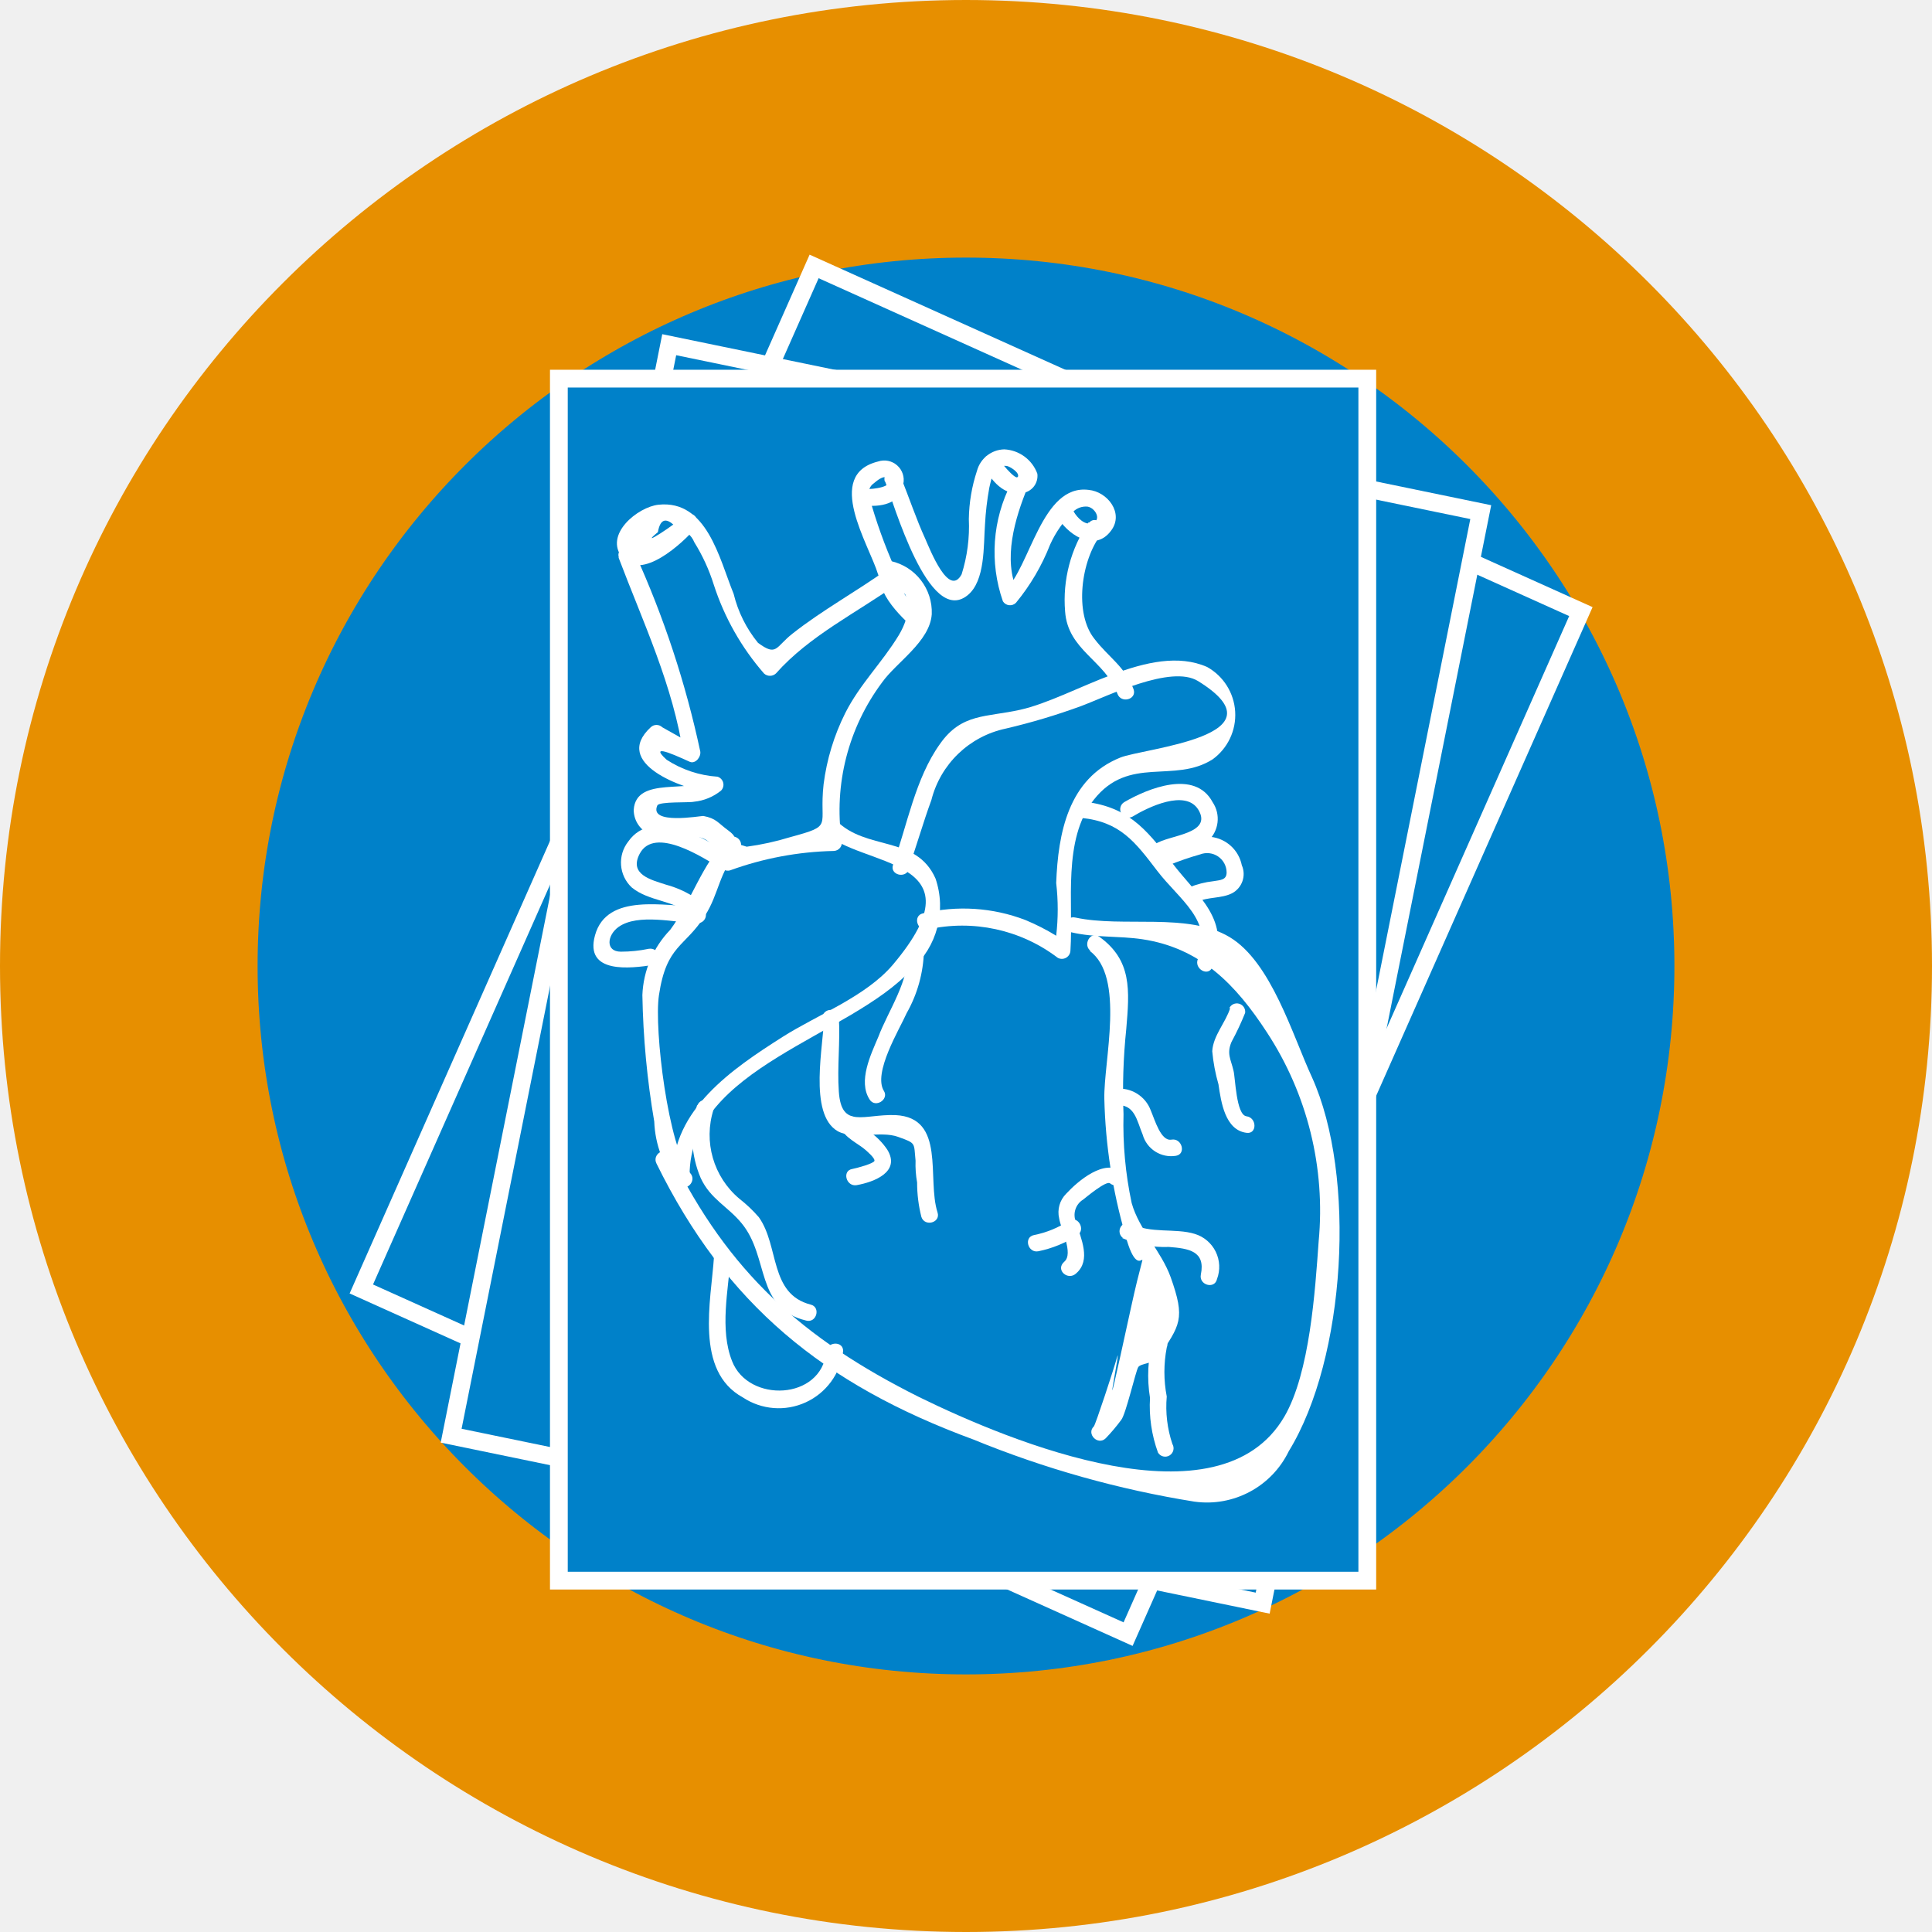
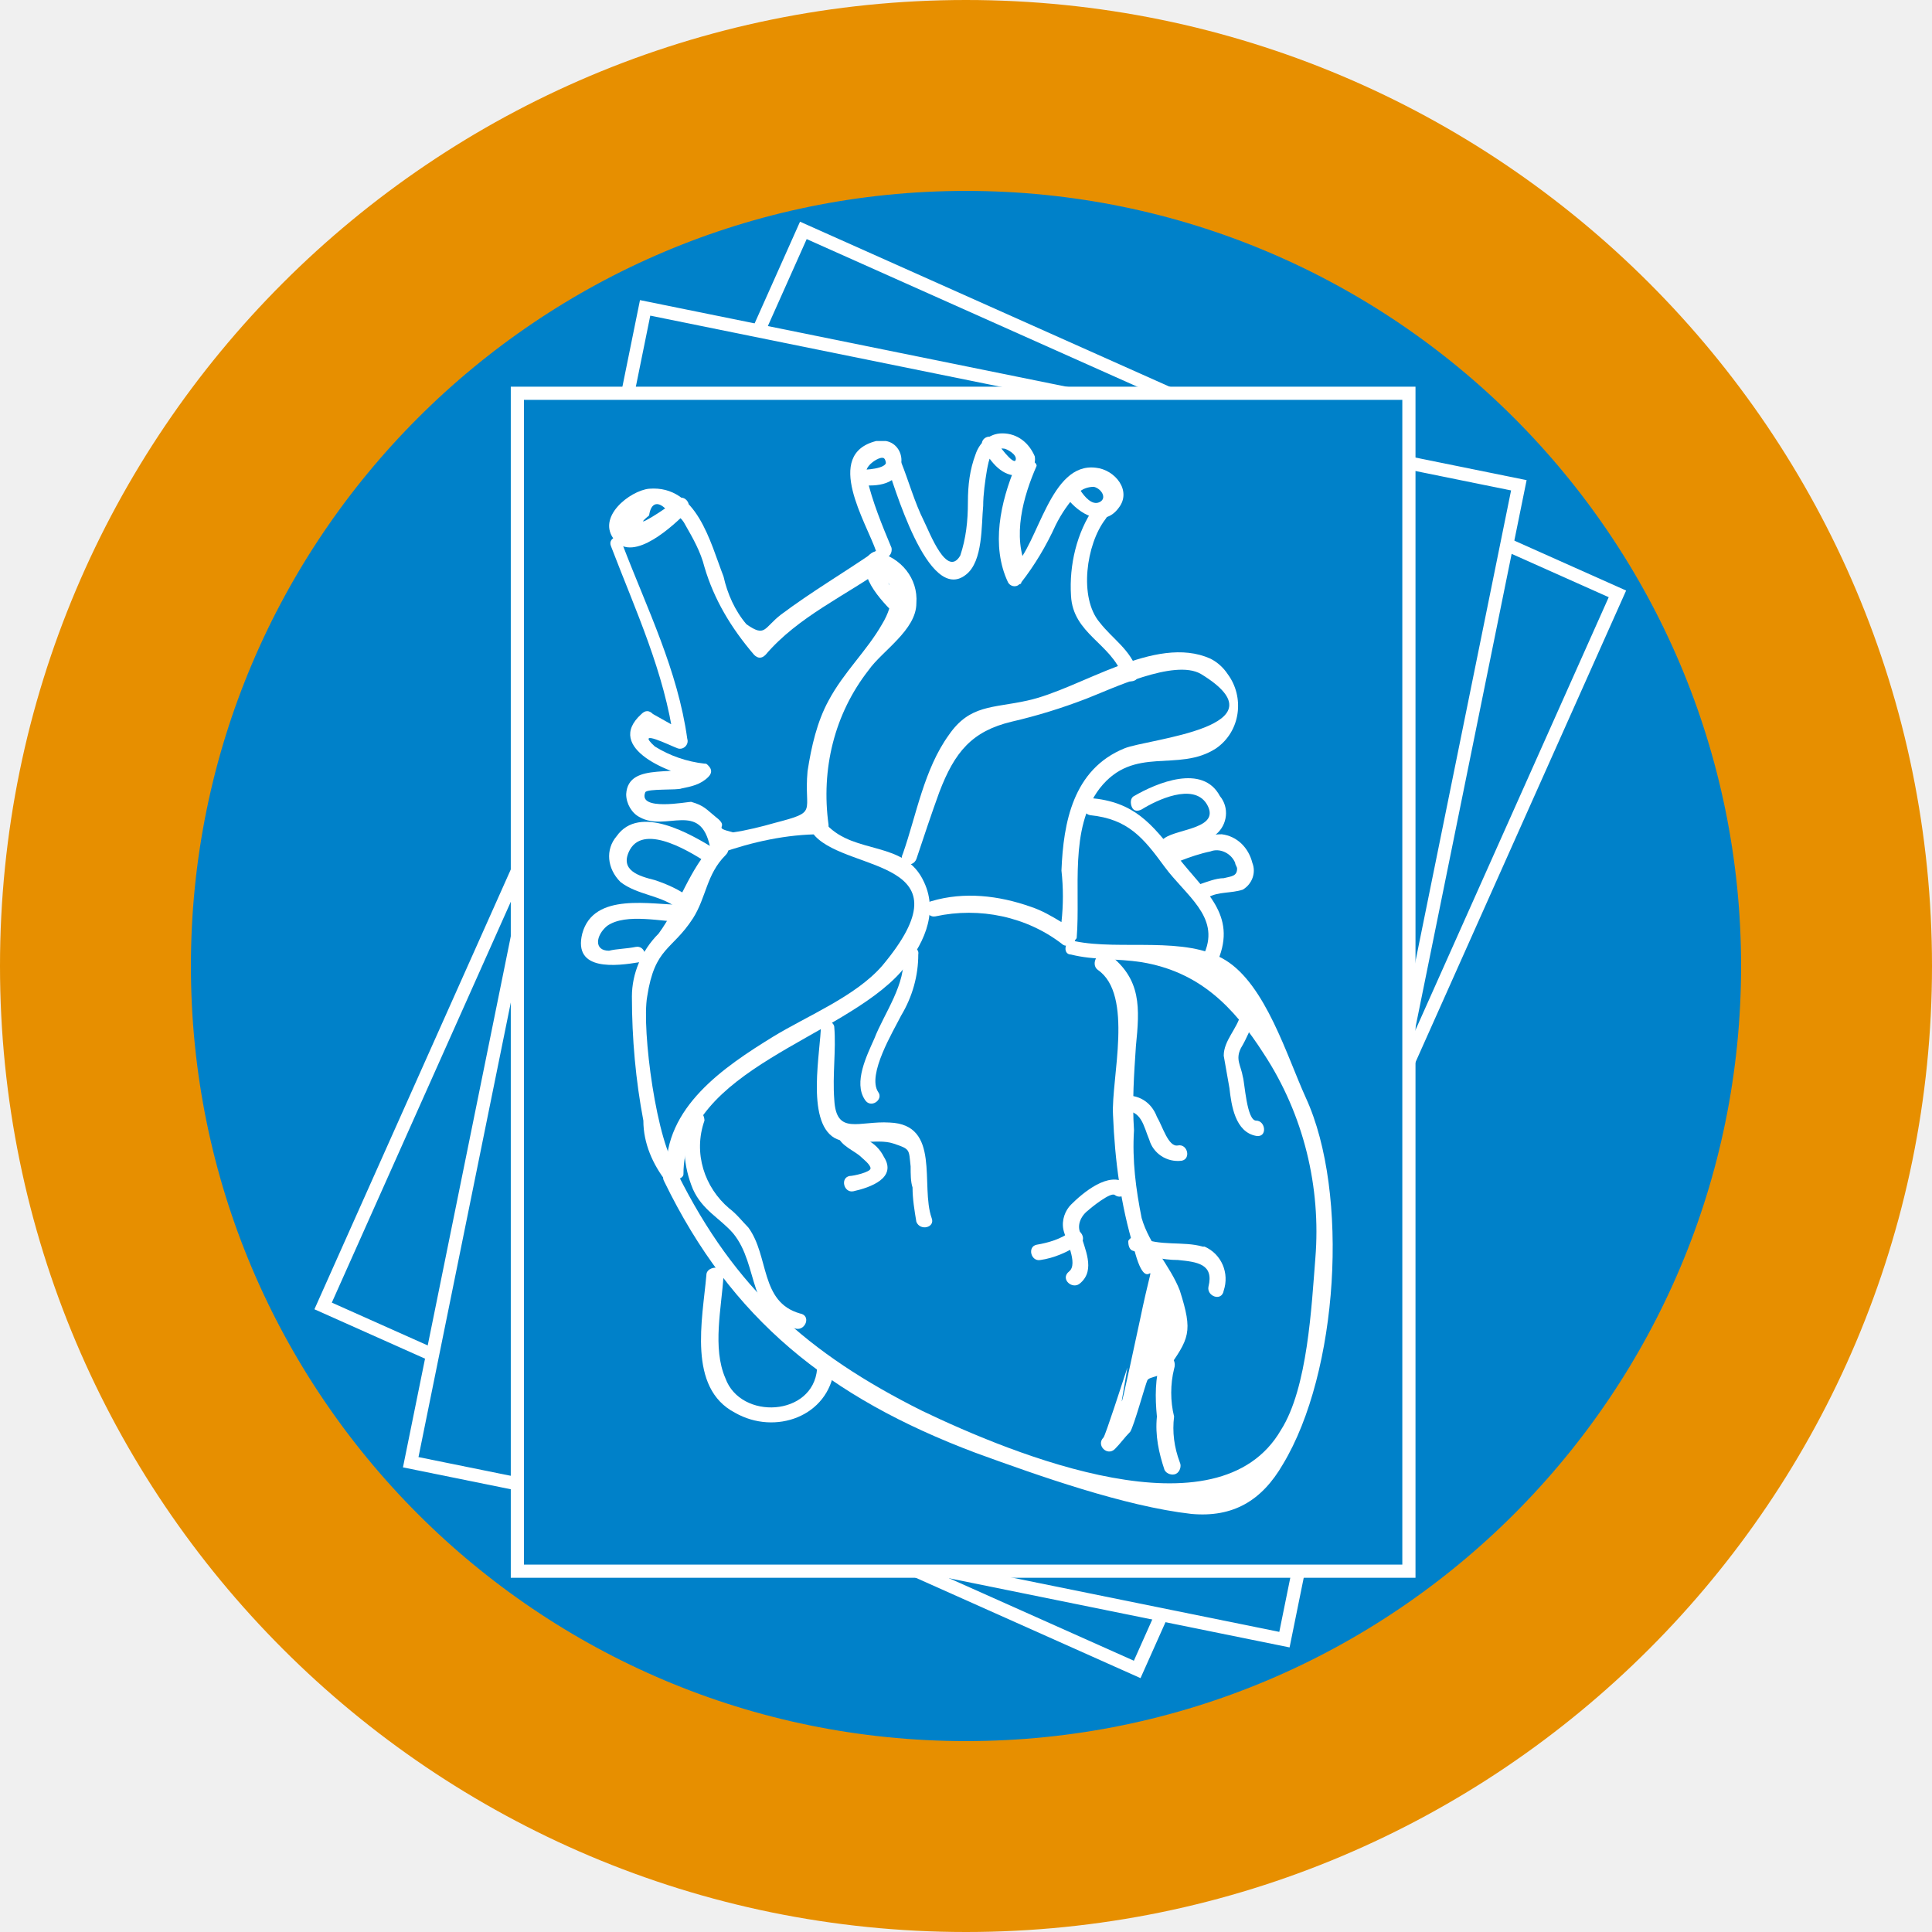
- <svg xmlns="http://www.w3.org/2000/svg" width="75" height="75" viewBox="0 0 75 75">
-   <defs>
-     <style>.a,.b,.c{fill:#0081c9;}.a{stroke:#e78f00;stroke-width:10px;}.a,.c{stroke-miterlimit:10;}.b,.c{stroke:#fff;stroke-width:0.69px;}.d{fill:#fff;}</style>
-   </defs>
-   <g transform="translate(5 5)">
-     <circle class="a" cx="32.5" cy="32.5" r="32.5" />
-     <path class="b" d="M0,0,32.642.1l.133,43.412-32.642-.1Z" transform="translate(26.604 5.343) rotate(24.06)" />
-     <path class="b" d="M0,0,32.167.1,32.3,43.29l-32.167-.1Z" transform="translate(20.979 8.381) rotate(11.48)" />
-     <rect class="c" width="31.383" height="46.661" transform="translate(16.695 9.699)" />
-     <path class="d" d="M32,28.471c.96,2.539,2.131,4.988,2.532,7.7l.4-.4-1.224-.688a.325.325,0,0,0-.453,0c-1.512,1.4,1.232,2.388,2.358,2.555l-.121-.544c-.658.589-2.8-.144-2.895,1.187a1.028,1.028,0,0,0,.544.914c1.028.642,2.411-.7,2.789,1.217a.333.333,0,0,0,.4.227,12.568,12.568,0,0,1,4.028-.756.325.325,0,0,0,.31-.408,8.313,8.313,0,0,1,1.572-6.137c.552-.778,1.852-1.58,1.927-2.645a2.033,2.033,0,0,0-1.587-2.063.348.348,0,0,0-.28.159c-.559.846.65,2,1.224,2.494.317.272.756-.189.461-.461-1.844-1.572-.053-1.051-1.1.688-.642,1.058-1.512,1.9-2.078,3.023a8.586,8.586,0,0,0-.839,2.759c-.189,1.685.423,1.587-1.3,2.056a10.58,10.58,0,0,1-1.685.37c-.93-.265-.106-.181-.71-.627-.416-.3-.461-.469-.975-.567-.128,0-2.124.355-1.784-.408.068-.159,1.255-.1,1.421-.144a1.98,1.98,0,0,0,1.051-.431A.325.325,0,0,0,35.847,37a4.119,4.119,0,0,1-1.973-.658c-.831-.756.7,0,.907.083s.431-.181.4-.4a37.542,37.542,0,0,0-2.539-7.7c-.144-.385-.756-.219-.62.174Z" transform="translate(-12.996 -11.849)" />
-     <path class="d" d="M42.4,28.088c-1.209.869-2.532,1.587-3.7,2.509-.665.521-.6.9-1.338.355a4.8,4.8,0,0,1-.945-1.9c-.559-1.368-1.035-3.658-2.917-3.461-.794.083-2.139,1.156-1.4,2.063s2.343-.574,2.842-1.164c.265-.317-.189-.756-.461-.461s-1.829,1.307-1.005.627q.144-.824.756-.136a.854.854,0,0,1,.658.529,7.157,7.157,0,0,1,.756,1.648,9.863,9.863,0,0,0,1.95,3.446.34.34,0,0,0,.461,0c1.307-1.474,3.144-2.358,4.731-3.492.333-.242,0-.8-.333-.559Z" transform="translate(-12.937 -10.998)" />
-     <path class="d" d="M36.156,44.183c-.982-.612-3.023-1.844-3.968-.5a1.323,1.323,0,0,0,.136,1.784c.665.544,1.632.491,2.267,1.043.317.265.756-.189.461-.453a3.915,3.915,0,0,0-1.4-.7c-.582-.189-1.444-.393-1.02-1.2.574-1.088,2.471.151,3.167.582.355.219.68-.34.325-.559Z" transform="translate(-12.799 -16.015)" />
-     <path class="d" d="M34.473,47.4c-1.277,0-3.552-.552-4.013,1.119-.416,1.512,1.383,1.285,2.267,1.149.408-.068.234-.688-.174-.627a5.29,5.29,0,0,1-1.088.113c-.612,0-.537-.642-.091-.96.756-.537,2.2-.166,3.068-.144a.325.325,0,0,0,0-.65Z" transform="translate(-12.362 -17.21)" />
-     <path class="d" d="M35.59,56.974c0-4.172,6.258-5.389,8.616-7.988a3.29,3.29,0,0,0,.93-3.529c-.756-1.7-2.691-1.051-3.87-2.267-.295-.295-.756.159-.461.453,1.375,1.406,6.235.945,2.675,5.162-1.043,1.232-2.94,1.95-4.278,2.8-1.95,1.239-4.285,2.819-4.263,5.366a.325.325,0,1,0,.65,0Z" transform="translate(-13.82 -16.354)" />
-     <path class="d" d="M36.348,44.209c-.982.975-1.383,2.411-2.207,3.522a3.862,3.862,0,0,0-1.081,2.532,32.544,32.544,0,0,0,.461,4.912,4.119,4.119,0,0,0,.93,2.456c.28.31.756-.144.461-.461-.839-.967-1.406-5.57-1.209-6.9.295-1.965,1-1.844,1.784-3.084.552-.846.552-1.753,1.307-2.517a.326.326,0,1,0-.461-.461Z" transform="translate(-13.123 -16.636)" />
-     <path class="d" d="M46.117,27.346a20.06,20.06,0,0,1-1.005-2.8.461.461,0,0,1,.181-.529c.083-.068.37-.325.5-.2.37.355-.62.438-.756.423-.408-.06-.582.567-.174.627.642.1,1.512-.038,1.572-.824a.756.756,0,0,0-.982-.869c-2.1.521-.348,3.22,0,4.376.121.4.756.234.62-.166Z" transform="translate(-16.368 -10.258)" />
-     <path class="d" d="M46.4,23.789c.333.816,1.685,5.638,3.2,4.429.7-.559.62-1.95.68-2.743a11.337,11.337,0,0,1,.166-1.428c.083-.355.166-.907.665-.854.106,0,.529.257.446.423s-.756-.673-.756-.718c-.2-.37-.756-.045-.559.325.28.529.756,1.126,1.451,1.028a.673.673,0,0,0,.62-.756,1.444,1.444,0,0,0-1.285-.945,1.126,1.126,0,0,0-1.058.831,6.25,6.25,0,0,0-.317,1.874,6.167,6.167,0,0,1-.28,2.146c-.491.914-1.217-.937-1.413-1.383-.348-.756-.62-1.587-.945-2.381-.159-.378-.756-.212-.62.174Z" transform="translate(-17.043 -10.106)" />
-     <path class="d" d="M52.982,24.284a5.824,5.824,0,0,0-.325,4.588.325.325,0,0,0,.506.06,8.313,8.313,0,0,0,1.33-2.267,4.172,4.172,0,0,1,.877-1.255.7.7,0,0,1,.582-.212c.295.06.529.491.212.627s-.62-.2-.756-.431-.8,0-.559.325c.438.635,1.406,1.232,2.01.408.506-.673-.136-1.512-.877-1.58-1.829-.227-2.267,3.023-3.25,3.907l.506.06c-.6-1.255-.113-2.872.385-4.081.159-.385-.461-.552-.62-.174Z" transform="translate(-18.725 -10.53)" />
-     <path class="d" d="M57,26.538a5.366,5.366,0,0,0-.907,3.454c.106,1.512,1.557,1.9,2.033,3.2.144.385.756.219.627-.174-.325-.877-.982-1.255-1.512-1.95-.809-.99-.529-3.068.249-4.066.249-.325-.2-.756-.461-.461Z" transform="translate(-19.746 -11.256)" />
-     <path class="d" d="M47.8,42.387c.317-.884.567-1.784.892-2.668a3.786,3.786,0,0,1,2.887-2.774,25.1,25.1,0,0,0,2.932-.877c1.013-.378,3.484-1.617,4.535-.967,3.469,2.146-2.116,2.6-3.023,2.97-2.025.816-2.411,2.947-2.486,4.867a8.813,8.813,0,0,1,0,2.048,8.487,8.487,0,0,0-1.2-.612,6.711,6.711,0,0,0-3.968-.257c-.408.083-.234.71.174.627a6.122,6.122,0,0,1,5.056,1.1.333.333,0,0,0,.491-.28c.121-1.874-.317-4.3.907-5.857,1.368-1.738,3.114-.612,4.618-1.572a2.131,2.131,0,0,0-.219-3.582c-2.214-.975-5.169,1.2-7.263,1.663-1.323.295-2.267.128-3.106,1.323-.96,1.338-1.277,3.167-1.821,4.686-.144.393.484.567.62.174Z" transform="translate(-17.536 -13.661)" />
-     <path class="d" d="M57.01,42.492c1.512.151,2.093.937,2.947,2.056s2.207,1.95,1.58,3.416c-.166.378.393.71.559.325.756-1.837-.552-2.721-1.58-4.074s-1.746-2.192-3.507-2.366c-.416-.045-.408.6,0,.642Z" transform="translate(-20.033 -15.741)" />
-     <path class="d" d="M59.647,42.031c.582-.355,2.056-1.081,2.555-.265.567.952-1.156.975-1.67,1.33-.34.234,0,.8.325.559.521-.355,1.209-.295,1.716-.673a1.164,1.164,0,0,0,.181-1.512c-.688-1.285-2.524-.529-3.431,0A.324.324,0,0,0,59.647,42.031Z" transform="translate(-20.681 -15.331)" />
-     <path class="d" d="M61.642,44.736a11.412,11.412,0,0,1,1.209-.416.756.756,0,0,1,1.028.7c0,.3-.249.295-.514.34a3.477,3.477,0,0,0-.945.242c-.37.181-.045.756.333.559s.922-.121,1.338-.333a.846.846,0,0,0,.378-1.088,1.383,1.383,0,0,0-1.194-1.1,4.618,4.618,0,0,0-1.806.476C61.075,44.252,61.249,44.872,61.642,44.736Z" transform="translate(-21.262 -16.152)" />
-     <path class="d" d="M50.927,49.813c.93.219,1.844.136,2.766.272,2.267.34,3.635,1.768,4.837,3.613a12.629,12.629,0,0,1,2.01,8.117c-.136,1.9-.34,5.1-1.33,6.8-2.524,4.331-10.581,1.005-14.178-.756-4.535-2.267-7.407-4.852-9.636-9.387-.181-.378-.756-.053-.559.325,2.683,5.457,6.484,8.57,12.3,10.709a38.865,38.865,0,0,0,8.578,2.411,3.528,3.528,0,0,0,3.665-1.957c2.222-3.62,2.63-10.694.9-14.518-.756-1.632-1.58-4.474-3.2-5.442s-4.126-.355-5.978-.756c-.408-.1-.574.529-.174.62Z" transform="translate(-14.35 -18.624)" />
-     <path class="d" d="M36.936,66.649c-.113,1.708-.756,4.429,1.119,5.457a2.519,2.519,0,0,0,3.892-1.776c.038-.416-.612-.416-.65,0-.189,1.889-3.023,2-3.658.37-.491-1.232-.144-2.774-.053-4.051A.325.325,0,0,0,36.936,66.649Z" transform="translate(-14.219 -22.859)" />
-     <path class="d" d="M42.944,53.633c0,1.02-.635,3.779.537,4.444.65.348,1.632-.038,2.343.219s.6.219.673.922a3.956,3.956,0,0,0,.06.846,5.411,5.411,0,0,0,.166,1.338c.128.393.756.227.627-.174-.423-1.315.34-3.681-1.632-3.779-1.232-.045-2.1.552-2.2-.914-.068-.967.06-1.935,0-2.895a.325.325,0,0,0-.642,0Z" transform="translate(-15.955 -19.161)" />
-     <path class="d" d="M43.86,59.337c.068.355.7.642.937.862.076.068.37.317.348.423s-.7.287-.862.317c-.408.068-.234.7.174.627.673-.121,1.716-.514,1.187-1.376a2.645,2.645,0,0,0-.673-.688l-.378-.287-.1-.083c-.091-.045,0-.068,0,0-.076-.416-.7-.242-.627.166Z" transform="translate(-16.199 -20.559)" />
-     <path class="d" d="M46.807,49.9c.113,1.111-.756,2.343-1.126,3.333-.287.68-.8,1.723-.34,2.434.219.348.756,0,.559-.325-.446-.7.612-2.418.877-3.023a5.169,5.169,0,0,0,.673-2.418C47.449,49.492,46.761,49.484,46.807,49.9Z" transform="translate(-16.583 -17.985)" />
-     <path class="d" d="M64.775,53.014c-.174.567-.665,1.073-.7,1.685a6.876,6.876,0,0,0,.242,1.285c.1.688.257,1.776,1.088,1.882.416.06.408-.59,0-.642s-.431-1.512-.506-1.776c-.1-.438-.272-.65-.076-1.111a10.877,10.877,0,0,0,.529-1.126.325.325,0,0,0-.62-.174Z" transform="translate(-22.016 -18.89)" />
-     <path class="d" d="M36,58.54a4.066,4.066,0,0,0,.144,2.819c.378.816,1.051,1.1,1.587,1.753,1.088,1.315.514,3.3,2.509,3.779.4.106.574-.521.174-.62C38.8,65.856,39.2,64,38.4,62.878a5.381,5.381,0,0,0-.756-.718,3.235,3.235,0,0,1-1-3.469.325.325,0,0,0-.62-.174Z" transform="translate(-13.942 -20.626)" />
-     <path class="d" d="M57.432,50.575c1.406,1.005.552,4.285.582,5.751a20.769,20.769,0,0,0,.816,5.29c.635,2.381,1-.756.212,2.849-1.383,6.356-.3,1.051-.544,1.927-.113.416-.831,2.6-.892,2.653-.3.287.159.756.461.461a7.256,7.256,0,0,0,.6-.71c.181-.212.567-1.912.665-2.056s.6-.144.756-.348c.877-1.292,1.081-1.512.5-3.144-.363-1.005-1.224-1.844-1.512-2.872a14.632,14.632,0,0,1-.317-3.454,22.976,22.976,0,0,1,.106-3.3c.128-1.512.227-2.675-1.051-3.59-.333-.242-.658.325-.325.559Z" transform="translate(-20.144 -18.671)" />
-     <path class="d" d="M60.731,71.131a5.4,5.4,0,0,0-.113,2.267,5.29,5.29,0,0,0,.31,2.124.325.325,0,1,0,.559-.333,4.535,4.535,0,0,1-.219-1.844,5,5,0,0,1,0-1.9c.159-.385-.4-.71-.559-.333Z" transform="translate(-20.975 -24.133)" />
-     <path class="d" d="M58.2,61.946c-.673-.537-1.716.355-2.169.846a1.02,1.02,0,0,0-.272.96c.06.408.567,1.36.2,1.678s.144.756.461.453c.59-.514.181-1.353,0-1.973a.7.7,0,0,1,.272-.892c.106-.083.907-.756,1.043-.627.325.257.756-.2.453-.461Z" transform="translate(-19.642 -21.452)" />
-     <path class="d" d="M55.628,64.5a3.847,3.847,0,0,1-1.353.552c-.408.083-.234.71.174.627a4.376,4.376,0,0,0,1.512-.62c.348-.227,0-.794-.325-.559Z" transform="translate(-19.138 -22.106)" />
-     <path class="d" d="M58.73,58.029c.756-.083.831.6,1.058,1.134a1.149,1.149,0,0,0,1.292.824c.408-.068.234-.7-.174-.627s-.642-.756-.8-1.126a1.3,1.3,0,0,0-1.376-.846C58.322,57.432,58.314,58.082,58.73,58.029Z" transform="translate(-20.43 -20.119)" />
-     <path class="d" d="M59.229,65.28a4.059,4.059,0,0,0,1.821.348c.756.06,1.428.151,1.239,1.073-.083.408.537.582.627.174a1.338,1.338,0,0,0-.862-1.753c-.756-.234-1.738,0-2.464-.4a.325.325,0,0,0-.325.559Z" transform="translate(-20.672 -22.222)" />
-   </g>
+ <svg xmlns="http://www.w3.org/2000/svg" version="1.1" id="Layer_1" x="0px" y="0px" viewBox="0 0 101.2 101.2" style="enable-background:new 0 0 101.2 101.2;" xml:space="preserve">
+   <style type="text/css">
+ 	.st0{fill:#0081C9;stroke:#E78F00;stroke-width:10;stroke-miterlimit:10;}
+ 	.st1{fill:#0081C9;stroke:#FFFFFF;stroke-width:0.69;stroke-miterlimit:10;}
+ 	.st2{fill:#FFFFFF;}
+ </style>
+   <circle class="st0" cx="50.6" cy="50.6" r="45.6" />
+   <rect x="20" y="26.4" transform="matrix(0.4077 -0.9131 0.9131 0.4077 -15.3344 75.9052)" class="st1" width="61.7" height="46.7" />
+   <rect x="19.7" y="27.6" transform="matrix(0.199 -0.98 0.98 0.199 -9.4541 90.4063)" class="st1" width="61.7" height="46.7" />
+   <rect x="27.1" y="20.6" class="st1" width="46.7" height="61.7" />
+   <path class="st2" d="M32,28.6c1.3,3.4,2.8,6.6,3.3,10.2l0.5-0.5l-1.6-0.9c-0.2-0.2-0.4-0.2-0.6,0c-2,1.8,1.6,3.2,3.1,3.4L36.6,40  c-0.9,0.8-3.7-0.2-3.8,1.6c0,0.5,0.3,1,0.7,1.2c1.4,0.8,3.2-0.9,3.7,1.6c0.1,0.2,0.3,0.4,0.5,0.3c1.7-0.6,3.5-1,5.3-1  c0.2,0,0.4-0.2,0.4-0.4c0,0,0-0.1,0-0.1c-0.4-2.9,0.3-5.8,2.1-8.1c0.7-1,2.5-2.1,2.5-3.5c0.1-1.3-0.8-2.4-2.1-2.7  c-0.2,0-0.3,0.1-0.4,0.2c-0.7,1.1,0.9,2.6,1.6,3.3c0.4,0.4,1-0.2,0.6-0.6c-2.4-2.1-0.1-1.4-1.5,0.9c-0.8,1.4-2,2.5-2.8,4  c-0.6,1.1-0.9,2.4-1.1,3.7c-0.2,2.2,0.6,2.1-1.7,2.7c-0.7,0.2-1.5,0.4-2.2,0.5c-1.2-0.3-0.1-0.2-0.9-0.8c-0.5-0.4-0.6-0.6-1.3-0.8  c-0.2,0-2.8,0.5-2.4-0.5c0.1-0.2,1.7-0.1,1.9-0.2c0.5-0.1,1-0.2,1.4-0.6c0.2-0.2,0.2-0.4,0-0.6c-0.1-0.1-0.1-0.1-0.2-0.1  c-0.9-0.1-1.8-0.4-2.6-0.9c-1.1-1,0.9,0,1.2,0.1s0.6-0.2,0.5-0.5c-0.5-3.6-2.1-6.8-3.4-10.2C32.7,27.9,31.8,28.1,32,28.6L32,28.6z" />
+   <path class="st2" d="M45.8,28.9c-1.6,1.1-3.3,2.1-4.9,3.3c-0.9,0.7-0.8,1.2-1.8,0.5c-0.6-0.7-1-1.6-1.2-2.5  c-0.7-1.8-1.4-4.8-3.9-4.6c-1,0.1-2.8,1.5-1.8,2.7c1,1.2,3.1-0.8,3.8-1.5c0.3-0.4-0.2-1-0.6-0.6S32.9,27.9,34,27  c0.1-0.7,0.5-0.8,1-0.2c0.4,0.1,0.7,0.3,0.9,0.7c0.4,0.7,0.8,1.4,1,2.2c0.5,1.7,1.4,3.2,2.6,4.6c0.2,0.2,0.4,0.2,0.6,0  c1.7-2,4.2-3.1,6.3-4.6C46.8,29.3,46.3,28.6,45.8,28.9L45.8,28.9z" />
+   <path class="st2" d="M37.5,44.5c-1.3-0.8-4-2.4-5.2-0.7c-0.6,0.7-0.5,1.7,0.2,2.4c0.9,0.7,2.2,0.7,3,1.4c0.4,0.3,1-0.2,0.6-0.6  c-0.5-0.4-1.2-0.7-1.8-0.9c-0.8-0.2-1.9-0.5-1.3-1.6c0.8-1.4,3.3,0.2,4.2,0.8C37.5,45.6,38,44.8,37.5,44.5L37.5,44.5z" />
+   <path class="st2" d="M35.8,47.4c-1.7,0-4.7-0.7-5.3,1.5c-0.5,2,1.8,1.7,3,1.5c0.5-0.1,0.3-0.9-0.2-0.8c-0.5,0.1-1,0.1-1.4,0.2  c-0.8,0-0.7-0.8-0.1-1.3c1-0.7,2.9-0.2,4.1-0.2c0.2,0,0.4-0.2,0.4-0.4S36,47.4,35.8,47.4L35.8,47.4z" />
+   <path class="st2" d="M35.8,61.5c0-5.5,8.3-7.1,11.4-10.6c1.1-1.3,2-3,1.2-4.7c-1-2.2-3.6-1.4-5.1-3c-0.4-0.4-1,0.2-0.6,0.6  c1.8,1.9,8.2,1.2,3.5,6.8c-1.4,1.6-3.9,2.6-5.7,3.7c-2.6,1.6-5.7,3.7-5.6,7.1c0,0.2,0.2,0.4,0.4,0.4S35.8,61.7,35.8,61.5z" />
+   <path class="st2" d="M37.4,44.2c-1.3,1.3-1.8,3.2-2.9,4.7c-0.9,0.9-1.4,2.1-1.4,3.3c0,2.2,0.2,4.4,0.6,6.5c0,1.2,0.5,2.3,1.2,3.2  c0.4,0.4,1-0.2,0.6-0.6c-1.1-1.3-1.9-7.4-1.6-9.1c0.4-2.6,1.3-2.4,2.4-4.1c0.7-1.1,0.7-2.3,1.7-3.3c0.2-0.2,0.2-0.4,0-0.6  S37.6,44.1,37.4,44.2L37.4,44.2z" />
+   <path class="st2" d="M46.7,28.7c-0.5-1.2-1-2.4-1.3-3.7c-0.1-0.3,0-0.5,0.2-0.7c0.1-0.1,0.5-0.4,0.7-0.3c0.5,0.5-0.8,0.6-1,0.6  c-0.5-0.1-0.8,0.8-0.2,0.8c0.8,0.1,2,0,2.1-1.1c0.1-0.5-0.2-1.1-0.8-1.2c-0.2,0-0.4,0-0.5,0c-2.8,0.7-0.5,4.3,0,5.8  C45.9,29.5,46.8,29.3,46.7,28.7L46.7,28.7z" />
+   <path class="st2" d="M46.4,24.2c0.4,1.1,2.2,7.5,4.2,5.9c0.9-0.7,0.8-2.6,0.9-3.6c0-0.6,0.1-1.3,0.2-1.9c0.1-0.5,0.2-1.2,0.9-1.1  c0.1,0,0.7,0.3,0.6,0.6s-1-0.9-1-1c-0.3-0.5-1-0.1-0.7,0.4c0.4,0.7,1,1.5,1.9,1.4c0.5,0,0.9-0.5,0.8-1c0,0,0,0,0,0  c-0.3-0.7-0.9-1.2-1.7-1.2c-0.7,0-1.2,0.5-1.4,1.1c-0.3,0.8-0.4,1.6-0.4,2.5c0,1-0.1,1.9-0.4,2.8c-0.7,1.2-1.6-1.2-1.9-1.8  c-0.5-1-0.8-2.1-1.2-3.1C47,23.5,46.2,23.7,46.4,24.2L46.4,24.2z" />
+   <path class="st2" d="M53.2,24.4c-0.8,1.9-1.3,4.2-0.4,6.1c0.1,0.2,0.4,0.3,0.6,0.1c0,0,0.1,0,0.1-0.1c0.7-0.9,1.3-1.9,1.8-3  c0.3-0.6,0.7-1.2,1.2-1.7c0.2-0.2,0.5-0.3,0.8-0.3c0.4,0.1,0.7,0.6,0.3,0.8s-0.8-0.3-1-0.6s-1.1,0-0.7,0.4c0.6,0.8,1.9,1.6,2.7,0.5  c0.7-0.9-0.2-2-1.2-2.1c-2.4-0.3-3,4-4.3,5.2l0.7,0.1c-0.8-1.7-0.2-3.8,0.5-5.4C54.3,24.1,53.4,23.8,53.2,24.4L53.2,24.4z" />
+   <path class="st2" d="M57.3,26.6c-0.9,1.3-1.3,3-1.2,4.6c0.1,2,2.1,2.5,2.7,4.2c0.2,0.5,1,0.3,0.8-0.2c-0.4-1.2-1.3-1.7-2-2.6  c-1.1-1.3-0.7-4.1,0.3-5.4C58.3,26.7,57.7,26.2,57.3,26.6L57.3,26.6z" />
+   <path class="st2" d="M48,45c0.4-1.2,0.8-2.4,1.2-3.5c0.8-2.1,1.7-3.2,3.8-3.7c1.3-0.3,2.6-0.7,3.9-1.2c1.3-0.5,4.6-2.1,6-1.3  c4.6,2.8-2.8,3.4-4,3.9c-2.7,1.1-3.2,3.9-3.3,6.4c0.1,0.9,0.1,1.8,0,2.7c-0.5-0.3-1-0.6-1.6-0.8c-1.7-0.6-3.5-0.8-5.2-0.3  c-0.5,0.1-0.3,0.9,0.2,0.8c2.3-0.5,4.8,0,6.7,1.5c0.2,0.1,0.5,0,0.6-0.2c0-0.1,0.1-0.1,0.1-0.2c0.2-2.5-0.4-5.7,1.2-7.8  c1.8-2.3,4.1-0.8,6.1-2.1c1.3-0.9,1.5-2.7,0.6-3.9c-0.2-0.3-0.5-0.6-0.9-0.8c-2.9-1.3-6.8,1.6-9.6,2.2c-1.8,0.4-3,0.2-4.1,1.8  c-1.3,1.8-1.7,4.2-2.4,6.2C47,45.3,47.8,45.5,48,45L48,45z" />
+   <path class="st2" d="M57.1,42.7c2,0.2,2.8,1.2,3.9,2.7s2.9,2.6,2.1,4.5c-0.2,0.5,0.5,0.9,0.7,0.4c1-2.4-0.7-3.6-2.1-5.4  s-2.3-2.9-4.6-3.1C56.6,41.8,56.6,42.6,57.1,42.7z" />
+   <path class="st2" d="M59.8,42.4c0.8-0.5,2.7-1.4,3.4-0.3c0.8,1.3-1.5,1.3-2.2,1.8c-0.5,0.3,0,1.1,0.4,0.7c0.7-0.5,1.6-0.4,2.3-0.9  c0.6-0.5,0.7-1.4,0.2-2c-0.9-1.7-3.3-0.7-4.5,0c-0.2,0.1-0.2,0.4-0.1,0.6C59.4,42.5,59.6,42.5,59.8,42.4z" />
+   <path class="st2" d="M61.8,45.1c0.5-0.2,1.1-0.4,1.6-0.5c0.5-0.2,1.1,0.1,1.3,0.6c0,0.1,0.1,0.2,0.1,0.3c0,0.4-0.3,0.4-0.7,0.5  c-0.4,0-0.9,0.2-1.2,0.3c-0.5,0.2-0.1,1,0.4,0.7s1.2-0.2,1.8-0.4c0.5-0.3,0.7-0.9,0.5-1.4c-0.2-0.8-0.8-1.4-1.6-1.5  c-0.8,0-1.6,0.3-2.4,0.6C61,44.5,61.2,45.3,61.8,45.1z" />
+   <path class="st2" d="M56.1,50c1.2,0.3,2.4,0.2,3.7,0.4c3,0.5,4.8,2.3,6.4,4.8c2.1,3.2,3,7,2.7,10.7c-0.2,2.5-0.4,6.8-1.8,9  c-3.3,5.7-14,1.3-18.8-1c-6-3-9.8-6.4-12.8-12.4c-0.2-0.5-1-0.1-0.7,0.4c3.5,7.2,8.6,11.3,16.3,14.2c3.3,1.2,7.8,2.8,11.3,3.2  c2.2,0.2,3.7-0.7,4.8-2.6c2.9-4.8,3.5-14.2,1.2-19.2c-1-2.2-2.1-5.9-4.2-7.2s-5.5-0.5-7.9-1C55.8,49.1,55.6,50,56.1,50L56.1,50z" />
+   <path class="st2" d="M37,66.8c-0.2,2.3-1,5.9,1.5,7.2c2.1,1.2,4.9,0.2,5.2-2.3c0-0.6-0.8-0.6-0.9,0c-0.2,2.5-4,2.7-4.8,0.5  c-0.7-1.6-0.2-3.7-0.1-5.4c0-0.2-0.2-0.4-0.4-0.4S37,66.5,37,66.8L37,66.8z" />
+   <path class="st2" d="M43,53.7c0,1.3-0.8,5,0.7,5.9c0.9,0.5,2.2,0,3.1,0.3s0.8,0.3,0.9,1.2c0,0.4,0,0.8,0.1,1.1  c0,0.6,0.1,1.2,0.2,1.8c0.2,0.5,1,0.3,0.8-0.2c-0.6-1.7,0.5-4.9-2.2-5c-1.6-0.1-2.8,0.7-2.9-1.2c-0.1-1.3,0.1-2.6,0-3.8  c0-0.2-0.3-0.4-0.5-0.4C43.1,53.4,42.9,53.5,43,53.7L43,53.7z" />
+   <path class="st2" d="M43.9,59.5c0.1,0.5,0.9,0.8,1.2,1.1c0.1,0.1,0.5,0.4,0.5,0.6s-0.9,0.4-1.1,0.4c-0.5,0.1-0.3,0.9,0.2,0.8  c0.9-0.2,2.3-0.7,1.6-1.8c-0.2-0.4-0.5-0.7-0.9-0.9l-0.5-0.4l-0.1-0.1c-0.1-0.1,0-0.1,0,0C44.6,58.7,43.8,58.9,43.9,59.5L43.9,59.5z  " />
+   <path class="st2" d="M47.3,50c0.2,1.5-1,3.1-1.5,4.4c-0.4,0.9-1.1,2.3-0.5,3.2c0.3,0.5,1,0,0.7-0.4c-0.6-0.9,0.8-3.2,1.2-4  c0.6-1,0.9-2.1,0.9-3.2C48.2,49.5,47.3,49.5,47.3,50z" />
+   <path class="st2" d="M65,53.1c-0.2,0.8-0.9,1.4-0.9,2.2c0.1,0.6,0.2,1.1,0.3,1.7c0.1,0.9,0.3,2.3,1.4,2.5c0.6,0.1,0.5-0.8,0-0.8  s-0.6-2-0.7-2.3c-0.1-0.6-0.4-0.9-0.1-1.5c0.3-0.5,0.5-1,0.7-1.5c0-0.2-0.1-0.5-0.4-0.5C65.2,52.8,65,52.9,65,53.1L65,53.1z" />
+   <path class="st2" d="M36.1,58.6c-0.4,1.2-0.3,2.5,0.2,3.7c0.5,1.1,1.4,1.5,2.1,2.3c1.4,1.7,0.7,4.4,3.3,5c0.5,0.1,0.8-0.7,0.2-0.8  c-2.1-0.6-1.6-3-2.7-4.5c-0.3-0.3-0.6-0.7-1-1c-1.3-1.1-1.9-2.9-1.3-4.6c0-0.2-0.1-0.5-0.4-0.5C36.4,58.3,36.2,58.4,36.1,58.6  L36.1,58.6z" />
+   <path class="st2" d="M57.5,50.8c1.9,1.3,0.7,5.7,0.8,7.6c0.1,2.4,0.4,4.7,1.1,7c0.8,3.2,1.3-1,0.3,3.8c-1.8,8.4-0.4,1.4-0.7,2.6  c-0.2,0.6-1.1,3.4-1.2,3.5c-0.4,0.4,0.2,1,0.6,0.6c0.3-0.3,0.5-0.6,0.8-0.9c0.2-0.3,0.8-2.5,0.9-2.7s0.8-0.2,1-0.5  c1.2-1.7,1.4-2,0.7-4.2c-0.5-1.3-1.6-2.4-2-3.8c-0.3-1.5-0.5-3-0.4-4.6c-0.1-1.5,0-2.9,0.1-4.4c0.2-2,0.3-3.5-1.4-4.8  C57.5,49.7,57.1,50.5,57.5,50.8L57.5,50.8z" />
+   <path class="st2" d="M60.8,71.2c-0.3,1-0.3,2-0.2,3c-0.1,1,0.1,1.9,0.4,2.8c0.1,0.2,0.4,0.3,0.6,0.2c0.2-0.1,0.3-0.4,0.2-0.6  c-0.3-0.8-0.4-1.6-0.3-2.4c-0.2-0.8-0.2-1.7,0-2.5C61.7,71.1,61,70.7,60.8,71.2L60.8,71.2z" />
+   <path class="st2" d="M59,62c-0.9-0.7-2.3,0.5-2.9,1.1c-0.3,0.3-0.5,0.8-0.4,1.3c0.1,0.5,0.8,1.8,0.3,2.2s0.2,1,0.6,0.6  c0.8-0.7,0.2-1.8,0-2.6c-0.2-0.4,0-0.9,0.4-1.2c0.1-0.1,1.2-1,1.4-0.8C58.8,62.9,59.4,62.3,59,62L59,62z" />
+   <path class="st2" d="M56.1,64.5c-0.5,0.4-1.2,0.6-1.8,0.7c-0.5,0.1-0.3,0.9,0.2,0.8c0.7-0.1,1.4-0.4,2-0.8  C57,65,56.6,64.2,56.1,64.5L56.1,64.5z" />
+   <path class="st2" d="M58.8,58.2c1-0.1,1.1,0.8,1.4,1.5c0.2,0.7,0.9,1.2,1.7,1.1c0.5-0.1,0.3-0.9-0.2-0.8s-0.8-1-1.1-1.5  c-0.3-0.8-1-1.2-1.8-1.1C58.3,57.5,58.3,58.3,58.8,58.2z" />
+   <path class="st2" d="M59.3,65.5c0.8,0.3,1.6,0.5,2.4,0.5c1,0.1,1.9,0.2,1.6,1.4c-0.1,0.5,0.7,0.8,0.8,0.2c0.3-0.9-0.1-1.9-1-2.3  c0,0-0.1,0-0.1,0c-1-0.3-2.3,0-3.3-0.5c-0.2-0.1-0.5,0-0.6,0.2C59.1,65.1,59.1,65.4,59.3,65.5L59.3,65.5z" />
</svg>
